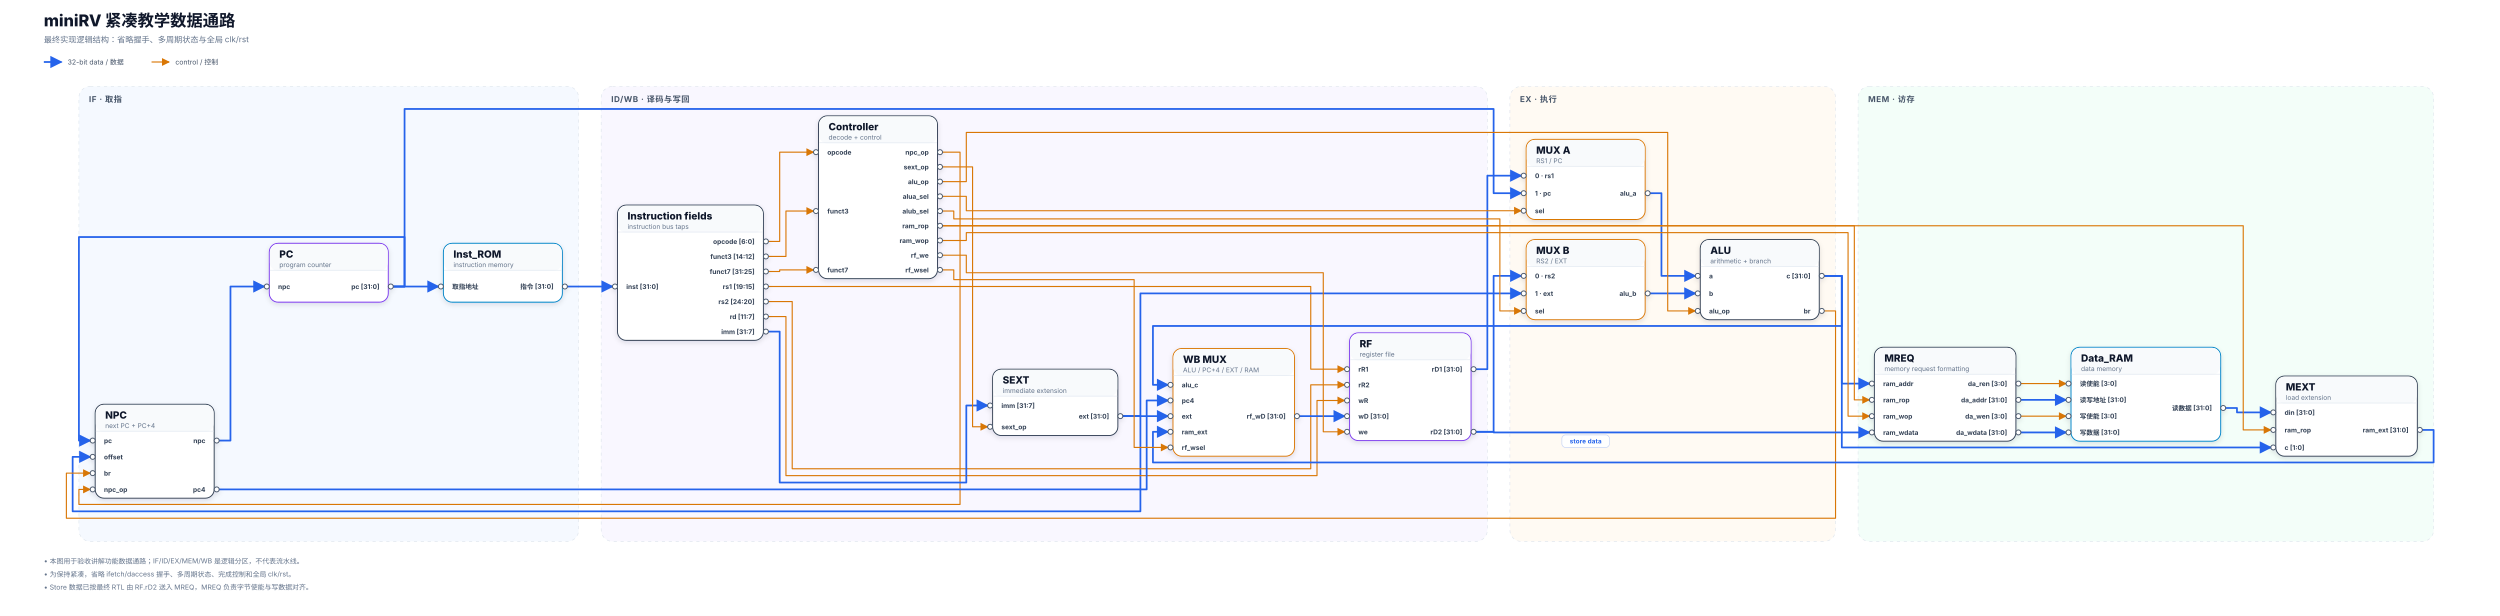
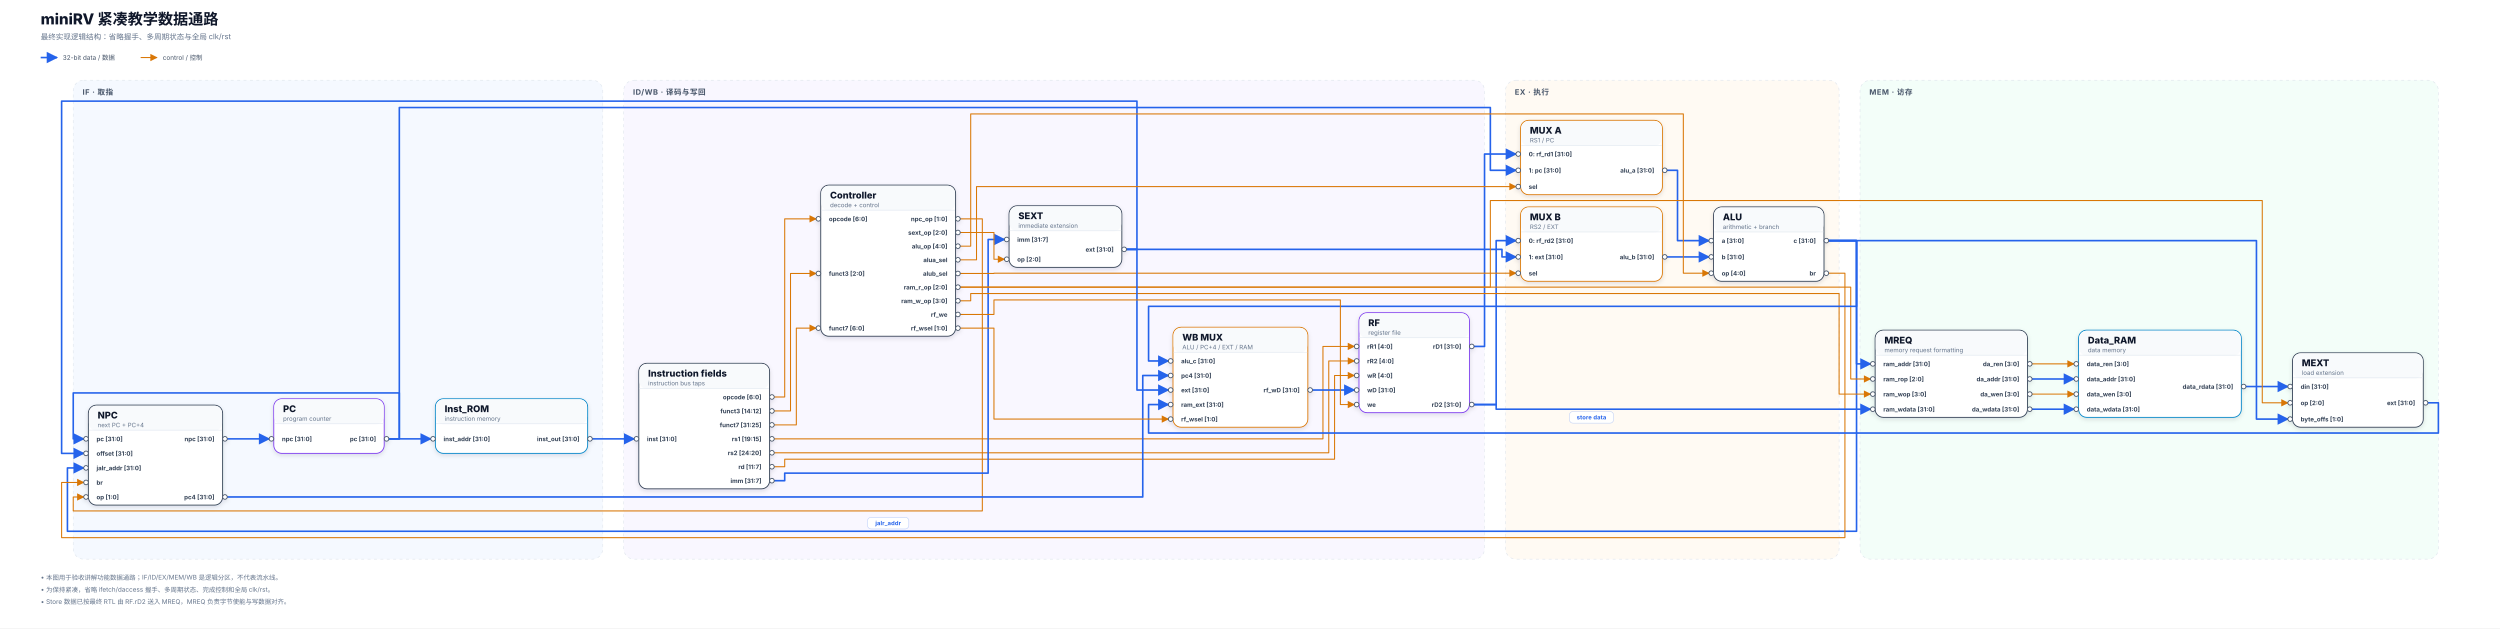
- <svg xmlns="http://www.w3.org/2000/svg" width="100%" viewBox="0 0 3992 983.5" role="img" aria-labelledby="title desc">
+ <svg xmlns="http://www.w3.org/2000/svg" width="100%" viewBox="0 0 4301 1081" role="img" aria-labelledby="title desc">
  <defs>
    <marker id="arrow-data" viewBox="0 0 10 10" refX="9" refY="5" markerWidth="7" markerHeight="7" orient="auto-start-reverse">
      <path d="M 0 0 L 10 5 L 0 10 z" fill="#2563eb" />
    </marker>
    <marker id="arrow-control" viewBox="0 0 10 10" refX="9" refY="5" markerWidth="7" markerHeight="7" orient="auto-start-reverse">
      <path d="M 0 0 L 10 5 L 0 10 z" fill="#d97706" />
    </marker>
    <marker id="arrow-handshake" viewBox="0 0 10 10" refX="9" refY="5" markerWidth="7" markerHeight="7" orient="auto-start-reverse">
      <path d="M 0 0 L 10 5 L 0 10 z" fill="#7c3aed" />
    </marker>
    <marker id="arrow-target" viewBox="0 0 10 10" refX="9" refY="5" markerWidth="7" markerHeight="7" orient="auto-start-reverse">
      <path d="M 0 0 L 10 5 L 0 10 z" fill="#dc2626" />
    </marker>
    <marker id="arrow-current" viewBox="0 0 10 10" refX="9" refY="5" markerWidth="7" markerHeight="7" orient="auto-start-reverse">
      <path d="M 0 0 L 10 5 L 0 10 z" fill="#475569" />
    </marker>
    <filter id="node-shadow" x="-20%" y="-20%" width="140%" height="150%">
      <feDropShadow dx="0" dy="3" stdDeviation="4" flood-color="#0f172a" flood-opacity="0.12" />
    </filter>
    <style>
      text { font-family: Inter, "Noto Sans SC", "Microsoft YaHei", sans-serif; }
      .edge { fill: none; stroke-linecap: round; stroke-linejoin: round; }
      .edge-label text { font-size: 10px; font-weight: 650; letter-spacing: .2px; }
      .stage-band rect { opacity: .64; stroke: #cbd5e1; stroke-width: 1; stroke-dasharray: 5 6; }
      .stage-band text { font-size: 13px; font-weight: 750; fill: #475569; letter-spacing: .8px; }
      .node { filter: url(#node-shadow); }
      .node-body { fill: #ffffff; stroke: #334155; stroke-width: 1.5; }
      .node-header { fill: #f8fafc; stroke: none; }
      .header-cut { stroke: #e2e8f0; stroke-width: 1; }
      .node-title { font-size: 16px; font-weight: 760; fill: #0f172a; }
      .node-subtitle { font-size: 10.5px; fill: #64748b; }
      .port circle { fill: #ffffff; stroke: #475569; stroke-width: 1.5; }
      .port text { font-size: 10.5px; font-weight: 700; fill: #334155; }
      .node-core .node-body { stroke: #4f46e5; stroke-width: 2.2; }
      .node-memory .node-body { stroke: #0284c7; }
      .node-register .node-body { stroke: #7c3aed; }
      .node-mux .node-body { stroke: #d97706; }
      .node-external .node-body { stroke: #64748b; stroke-dasharray: 7 5; }
      .node-constant .node-body { stroke: #64748b; stroke-dasharray: 3 3; }
      .status-partial .node-body { stroke: #f59e0b; stroke-dasharray: 8 5; }
      .badge { font-size: 10px; font-weight: 800; fill: #b45309; }
      .legend text { font-size: 11px; fill: #475569; }
      .note { font-size: 11px; fill: #64748b; }
    </style>
  </defs>
-   <rect width="3992" height="983.5" fill="#ffffff" />
+   <rect width="4301" height="1081" fill="#ffffff" />
  <g transform="translate(70 0)">
    <text x="0" y="42" font-size="26" font-weight="800" fill="#0f172a">miniRV 紧凑教学数据通路</text>
    <text x="0" y="68" font-size="13" fill="#64748b">最终实现逻辑结构：省略握手、多周期状态与全局 clk/rst</text>
    <g transform="translate(0 91)">
      <g class="legend">
        <g transform="translate(0 0)">
          <path d="M 0 8 H 28" stroke="#2563eb" stroke-width="2.8" stroke-dasharray="" marker-end="url(#arrow-data)" />
          <text x="38" y="12">32-bit data / 数据</text>
        </g>
        <g transform="translate(172 0)">
          <path d="M 0 8 H 28" stroke="#d97706" stroke-width="1.8" stroke-dasharray="" marker-end="url(#arrow-control)" />
          <text x="38" y="12">control / 控制</text>
        </g>
      </g>
    </g>
  </g>
  <g transform="translate(70 138)">
    <g class="stage-band">
-       <rect x="56" y="0" width="798" height="726.5" rx="18" fill="#eff6ff" />
+       <rect x="56" y="0" width="911" height="824" rx="18" fill="#eff6ff" />
      <text x="72" y="25">IF · 取指</text>
    </g>
    <g class="stage-band">
-       <rect x="890" y="0" width="1415" height="726.5" rx="18" fill="#f5f3ff" />
-       <text x="906" y="25">ID/WB · 译码与写回</text>
+       <rect x="1003" y="0" width="1481" height="824" rx="18" fill="#f5f3ff" />
+       <text x="1019" y="25">ID/WB · 译码与写回</text>
    </g>
    <g class="stage-band">
-       <rect x="2341" y="0" width="520" height="726.5" rx="18" fill="#fff7ed" />
-       <text x="2357" y="25">EX · 执行</text>
+       <rect x="2520" y="0" width="574" height="824" rx="18" fill="#fff7ed" />
+       <text x="2536" y="25">EX · 执行</text>
    </g>
    <g class="stage-band">
-       <rect x="2897" y="0" width="919" height="726.5" rx="18" fill="#ecfdf5" />
-       <text x="2913" y="25">MEM · 访存</text>
+       <rect x="3130" y="0" width="995" height="824" rx="18" fill="#ecfdf5" />
+       <text x="3146" y="25">MEM · 访存</text>
    </g>
    <g class="edges">
-       <path class="edge edge-data" d="M 558 319.5 L 630 319.5" stroke="#2563eb" stroke-width="2.8" stroke-dasharray="" marker-end="url(#arrow-data)" />
-       <path class="edge edge-data" d="M 836 319.5 L 908 319.5" stroke="#2563eb" stroke-width="2.8" stroke-dasharray="" marker-end="url(#arrow-data)" />
-       <path class="edge edge-data" d="M 280 565.5 L 298 565.5 L 298 319.5 L 352 319.5" stroke="#2563eb" stroke-width="2.8" stroke-dasharray="" marker-end="url(#arrow-data)" />
-       <path class="edge edge-data" d="M 558 319.5 L 576 319.5 L 576 240.5 L 56 240.5 L 56 565.5 L 74 565.5" stroke="#2563eb" stroke-width="2.8" stroke-dasharray="" marker-end="url(#arrow-data)" />
-       <path class="edge edge-data" d="M 1723 526.5 L 1751 526.5 L 1751 678.5 L 46 678.5 L 46 591.5 L 74 591.5" stroke="#2563eb" stroke-width="2.8" stroke-dasharray="" marker-end="url(#arrow-data)" />
-       <path class="edge edge-control" d="M 2843 358.5 L 2861 358.5 L 2861 689.5 L 36 689.5 L 36 617.5 L 74 617.5" stroke="#d97706" stroke-width="1.8" stroke-dasharray="" marker-end="url(#arrow-control)" />
-       <path class="edge edge-control" d="M 1435 105 L 1463 105 L 1463 667.5 L 56 667.5 L 56 643.5 L 74 643.5" stroke="#d97706" stroke-width="1.8" stroke-dasharray="" marker-end="url(#arrow-control)" />
-       <path class="edge edge-control" d="M 1157 247.5 L 1175 247.5 L 1175 105 L 1229 105" stroke="#d97706" stroke-width="1.8" stroke-dasharray="" marker-end="url(#arrow-control)" />
-       <path class="edge edge-control" d="M 1157 271.5 L 1185 271.5 L 1185 199 L 1229 199" stroke="#d97706" stroke-width="1.8" stroke-dasharray="" marker-end="url(#arrow-control)" />
-       <path class="edge edge-control" d="M 1157 295.5 L 1175 295.5 L 1175 293 L 1229 293" stroke="#d97706" stroke-width="1.8" stroke-dasharray="" marker-end="url(#arrow-control)" />
-       <path class="edge edge-control" d="M 1157 319.5 L 2023 319.5 L 2023 451.5 L 2077 451.5" stroke="#d97706" stroke-width="1.8" stroke-dasharray="" marker-end="url(#arrow-control)" />
-       <path class="edge edge-control" d="M 1157 343.5 L 1195 343.5 L 1195 610.5 L 2023 610.5 L 2023 476.5 L 2077 476.5" stroke="#d97706" stroke-width="1.8" stroke-dasharray="" marker-end="url(#arrow-control)" />
-       <path class="edge edge-control" d="M 1157 367.5 L 1185 367.5 L 1185 621.5 L 2033 621.5 L 2033 501.5 L 2077 501.5" stroke="#d97706" stroke-width="1.8" stroke-dasharray="" marker-end="url(#arrow-control)" />
-       <path class="edge edge-data" d="M 1157 391.5 L 1175 391.5 L 1175 632.5 L 1473 632.5 L 1473 509.5 L 1507 509.5" stroke="#2563eb" stroke-width="2.8" stroke-dasharray="" marker-end="url(#arrow-data)" />
-       <path class="edge edge-control" d="M 1435 128.5 L 1483 128.5 L 1483 543.5 L 1507 543.5" stroke="#d97706" stroke-width="1.8" stroke-dasharray="" marker-end="url(#arrow-control)" />
-       <path class="edge edge-data" d="M 2287 451.5 L 2305 451.5 L 2305 142.5 L 2359 142.5" stroke="#2563eb" stroke-width="2.8" stroke-dasharray="" marker-end="url(#arrow-data)" />
-       <path class="edge edge-data" d="M 558 319.5 L 576 319.5 L 576 36 L 2315 36 L 2315 170.5 L 2359 170.5" stroke="#2563eb" stroke-width="2.8" stroke-dasharray="" marker-end="url(#arrow-data)" />
-       <path class="edge edge-control" d="M 1435 175.5 L 1473 175.5 L 1473 198.5 L 2359 198.5" stroke="#d97706" stroke-width="1.8" stroke-dasharray="" marker-end="url(#arrow-control)" />
-       <path class="edge edge-data" d="M 2565 170.5 L 2583 170.5 L 2583 302.5 L 2637 302.5" stroke="#2563eb" stroke-width="2.8" stroke-dasharray="" marker-end="url(#arrow-data)" />
-       <path class="edge edge-data" d="M 2287 551.5 L 2315 551.5 L 2315 302.5 L 2359 302.5" stroke="#2563eb" stroke-width="2.8" stroke-dasharray="" marker-end="url(#arrow-data)" />
-       <path class="edge edge-data" d="M 1723 526.5 L 1751 526.5 L 1751 330.5 L 2359 330.5" stroke="#2563eb" stroke-width="2.8" stroke-dasharray="" marker-end="url(#arrow-data)" />
-       <path class="edge edge-control" d="M 1435 199 L 1453 199 L 1453 211.5 L 2325 211.5 L 2325 358.5 L 2359 358.5" stroke="#d97706" stroke-width="1.8" stroke-dasharray="" marker-end="url(#arrow-control)" />
-       <path class="edge edge-data" d="M 2565 330.5 L 2637 330.5" stroke="#2563eb" stroke-width="2.8" stroke-dasharray="" marker-end="url(#arrow-data)" />
-       <path class="edge edge-control" d="M 1435 152 L 1473 152 L 1473 73.5 L 2593 73.5 L 2593 358.5 L 2637 358.5" stroke="#d97706" stroke-width="1.8" stroke-dasharray="" marker-end="url(#arrow-control)" />
-       <path class="edge edge-data" d="M 2843 302.5 L 2871 302.5 L 2871 474.5 L 2915 474.5" stroke="#2563eb" stroke-width="2.8" stroke-dasharray="" marker-end="url(#arrow-data)" />
-       <path class="edge edge-control" d="M 1435 222.5 L 2891 222.5 L 2891 500.5 L 2915 500.5" stroke="#d97706" stroke-width="1.8" stroke-dasharray="" marker-end="url(#arrow-control)" />
-       <path class="edge edge-control" d="M 1435 246 L 1473 246 L 1473 233.5 L 2881 233.5 L 2881 526.5 L 2915 526.5" stroke="#d97706" stroke-width="1.8" stroke-dasharray="" marker-end="url(#arrow-control)" />
-       <path class="edge edge-data" d="M 2287 551.5 L 2315 551.5 L 2315 552.5 L 2915 552.5" stroke="#2563eb" stroke-width="2.8" stroke-dasharray="" marker-end="url(#arrow-data)" />
-       <g class="edge-label" transform="translate(2424 556.5)">
+       <path class="edge edge-data" d="M 599 617 L 671 617" stroke="#2563eb" stroke-width="2.8" stroke-dasharray="" marker-end="url(#arrow-data)" />
+       <path class="edge edge-data" d="M 949 617 L 1021 617" stroke="#2563eb" stroke-width="2.8" stroke-dasharray="" marker-end="url(#arrow-data)" />
+       <path class="edge edge-data" d="M 321 617 L 393 617" stroke="#2563eb" stroke-width="2.8" stroke-dasharray="" marker-end="url(#arrow-data)" />
+       <path class="edge edge-data" d="M 599 617 L 617 617 L 617 538 L 56 538 L 56 617 L 74 617" stroke="#2563eb" stroke-width="2.8" stroke-dasharray="" marker-end="url(#arrow-data)" />
+       <path class="edge edge-data" d="M 1868 291 L 1886 291 L 1886 36 L 36 36 L 36 642 L 74 642" stroke="#2563eb" stroke-width="2.8" stroke-dasharray="" marker-end="url(#arrow-data)" />
+       <path class="edge edge-data" d="M 3076 276 L 3124 276 L 3124 776 L 46 776 L 46 667 L 74 667" stroke="#2563eb" stroke-width="2.8" stroke-dasharray="" marker-end="url(#arrow-data)" />
+       <g class="edge-label" transform="translate(1422.5 752)">
+         <rect width="71" height="20" rx="6" fill="#ffffff" fill-opacity="0.94" stroke="#2563eb" stroke-opacity="0.28" />
+         <text x="35.5" y="13.5" text-anchor="middle" fill="#2563eb">jalr_addr</text>
+       </g>
+       <path class="edge edge-control" d="M 3076 332 L 3104 332 L 3104 787 L 36 787 L 36 692 L 74 692" stroke="#d97706" stroke-width="1.8" stroke-dasharray="" marker-end="url(#arrow-control)" />
+       <path class="edge edge-control" d="M 1582 238.5 L 1620 238.5 L 1620 741 L 56 741 L 56 717 L 74 717" stroke="#d97706" stroke-width="1.8" stroke-dasharray="" marker-end="url(#arrow-control)" />
+       <path class="edge edge-control" d="M 1262 545 L 1280 545 L 1280 238.5 L 1334 238.5" stroke="#d97706" stroke-width="1.8" stroke-dasharray="" marker-end="url(#arrow-control)" />
+       <path class="edge edge-control" d="M 1262 569 L 1290 569 L 1290 332.5 L 1334 332.5" stroke="#d97706" stroke-width="1.8" stroke-dasharray="" marker-end="url(#arrow-control)" />
+       <path class="edge edge-control" d="M 1262 593 L 1300 593 L 1300 426.5 L 1334 426.5" stroke="#d97706" stroke-width="1.8" stroke-dasharray="" marker-end="url(#arrow-control)" />
+       <path class="edge edge-control" d="M 1262 617 L 2206 617 L 2206 458 L 2260 458" stroke="#d97706" stroke-width="1.8" stroke-dasharray="" marker-end="url(#arrow-control)" />
+       <path class="edge edge-control" d="M 1262 641 L 2216 641 L 2216 483 L 2260 483" stroke="#d97706" stroke-width="1.8" stroke-dasharray="" marker-end="url(#arrow-control)" />
+       <path class="edge edge-control" d="M 1262 665 L 1280 665 L 1280 652 L 2226 652 L 2226 508 L 2260 508" stroke="#d97706" stroke-width="1.8" stroke-dasharray="" marker-end="url(#arrow-control)" />
+       <path class="edge edge-data" d="M 1262 689 L 1280 689 L 1280 676 L 1630 676 L 1630 274 L 1658 274" stroke="#2563eb" stroke-width="2.8" stroke-dasharray="" marker-end="url(#arrow-data)" />
+       <path class="edge edge-control" d="M 1582 262 L 1640 262 L 1640 308 L 1658 308" stroke="#d97706" stroke-width="1.8" stroke-dasharray="" marker-end="url(#arrow-control)" />
+       <path class="edge edge-data" d="M 2466 458 L 2484 458 L 2484 127 L 2538 127" stroke="#2563eb" stroke-width="2.8" stroke-dasharray="" marker-end="url(#arrow-data)" />
+       <path class="edge edge-data" d="M 599 617 L 617 617 L 617 47 L 2494 47 L 2494 155 L 2538 155" stroke="#2563eb" stroke-width="2.8" stroke-dasharray="" marker-end="url(#arrow-data)" />
+       <path class="edge edge-control" d="M 1582 309 L 1610 309 L 1610 183 L 2538 183" stroke="#d97706" stroke-width="1.8" stroke-dasharray="" marker-end="url(#arrow-control)" />
+       <path class="edge edge-data" d="M 2798 155 L 2816 155 L 2816 276 L 2870 276" stroke="#2563eb" stroke-width="2.8" stroke-dasharray="" marker-end="url(#arrow-data)" />
+       <path class="edge edge-data" d="M 2466 558 L 2504 558 L 2504 276 L 2538 276" stroke="#2563eb" stroke-width="2.8" stroke-dasharray="" marker-end="url(#arrow-data)" />
+       <path class="edge edge-data" d="M 1868 291 L 2514 291 L 2514 304 L 2538 304" stroke="#2563eb" stroke-width="2.8" stroke-dasharray="" marker-end="url(#arrow-data)" />
+       <path class="edge edge-control" d="M 1582 332.5 L 1640 332.5 L 1640 332 L 2538 332" stroke="#d97706" stroke-width="1.8" stroke-dasharray="" marker-end="url(#arrow-control)" />
+       <path class="edge edge-data" d="M 2798 304 L 2870 304" stroke="#2563eb" stroke-width="2.8" stroke-dasharray="" marker-end="url(#arrow-data)" />
+       <path class="edge edge-control" d="M 1582 285.5 L 1600 285.5 L 1600 58 L 2826 58 L 2826 332 L 2870 332" stroke="#d97706" stroke-width="1.8" stroke-dasharray="" marker-end="url(#arrow-control)" />
+       <path class="edge edge-data" d="M 3076 276 L 3124 276 L 3124 488 L 3148 488" stroke="#2563eb" stroke-width="2.8" stroke-dasharray="" marker-end="url(#arrow-data)" />
+       <path class="edge edge-control" d="M 1582 356 L 3114 356 L 3114 514 L 3148 514" stroke="#d97706" stroke-width="1.8" stroke-dasharray="" marker-end="url(#arrow-control)" />
+       <path class="edge edge-control" d="M 1582 379.5 L 1600 379.5 L 1600 367 L 3094 367 L 3094 540 L 3148 540" stroke="#d97706" stroke-width="1.8" stroke-dasharray="" marker-end="url(#arrow-control)" />
+       <path class="edge edge-data" d="M 2466 558 L 2504 558 L 2504 566 L 3148 566" stroke="#2563eb" stroke-width="2.8" stroke-dasharray="" marker-end="url(#arrow-data)" />
+       <g class="edge-label" transform="translate(2630 570)">
        <rect width="76" height="20" rx="6" fill="#ffffff" fill-opacity="0.94" stroke="#2563eb" stroke-opacity="0.28" />
        <text x="38" y="13.5" text-anchor="middle" fill="#2563eb">store data</text>
      </g>
-       <path class="edge edge-control" d="M 3157 474.5 L 3229 474.5" stroke="#d97706" stroke-width="1.8" stroke-dasharray="" marker-end="url(#arrow-control)" />
-       <path class="edge edge-data" d="M 3157 500.5 L 3229 500.5" stroke="#2563eb" stroke-width="2.8" stroke-dasharray="" marker-end="url(#arrow-data)" />
-       <path class="edge edge-control" d="M 3157 526.5 L 3229 526.5" stroke="#d97706" stroke-width="1.8" stroke-dasharray="" marker-end="url(#arrow-control)" />
-       <path class="edge edge-data" d="M 3157 552.5 L 3229 552.5" stroke="#2563eb" stroke-width="2.8" stroke-dasharray="" marker-end="url(#arrow-data)" />
-       <path class="edge edge-data" d="M 3484 513.5 L 3502 513.5 L 3502 520.5 L 3556 520.5" stroke="#2563eb" stroke-width="2.8" stroke-dasharray="" marker-end="url(#arrow-data)" />
-       <path class="edge edge-control" d="M 1435 222.5 L 3512 222.5 L 3512 548.5 L 3556 548.5" stroke="#d97706" stroke-width="1.8" stroke-dasharray="" marker-end="url(#arrow-control)" />
-       <path class="edge edge-data" d="M 2843 302.5 L 2871 302.5 L 2871 576.5 L 3556 576.5" stroke="#2563eb" stroke-width="2.8" stroke-dasharray="" marker-end="url(#arrow-data)" />
-       <path class="edge edge-data" d="M 2843 302.5 L 2871 302.5 L 2871 382.5 L 1771 382.5 L 1771 476.5 L 1795 476.5" stroke="#2563eb" stroke-width="2.8" stroke-dasharray="" marker-end="url(#arrow-data)" />
-       <path class="edge edge-data" d="M 280 643.5 L 1761 643.5 L 1761 501.5 L 1795 501.5" stroke="#2563eb" stroke-width="2.8" stroke-dasharray="" marker-end="url(#arrow-data)" />
-       <path class="edge edge-data" d="M 1723 526.5 L 1795 526.5" stroke="#2563eb" stroke-width="2.8" stroke-dasharray="" marker-end="url(#arrow-data)" />
-       <path class="edge edge-data" d="M 3798 548.5 L 3816 548.5 L 3816 600.5 L 1771 600.5 L 1771 551.5 L 1795 551.5" stroke="#2563eb" stroke-width="2.8" stroke-dasharray="" marker-end="url(#arrow-data)" />
-       <path class="edge edge-control" d="M 1435 293 L 1453 293 L 1453 308.5 L 1741 308.5 L 1741 576.5 L 1795 576.5" stroke="#d97706" stroke-width="1.8" stroke-dasharray="" marker-end="url(#arrow-control)" />
-       <path class="edge edge-data" d="M 2005 526.5 L 2077 526.5" stroke="#2563eb" stroke-width="2.8" stroke-dasharray="" marker-end="url(#arrow-data)" />
-       <path class="edge edge-control" d="M 1435 269.5 L 1473 269.5 L 1473 297.5 L 2043 297.5 L 2043 551.5 L 2077 551.5" stroke="#d97706" stroke-width="1.8" stroke-dasharray="" marker-end="url(#arrow-control)" />
+       <path class="edge edge-control" d="M 3426 488 L 3498 488" stroke="#d97706" stroke-width="1.8" stroke-dasharray="" marker-end="url(#arrow-control)" />
+       <path class="edge edge-data" d="M 3426 514 L 3498 514" stroke="#2563eb" stroke-width="2.8" stroke-dasharray="" marker-end="url(#arrow-data)" />
+       <path class="edge edge-control" d="M 3426 540 L 3498 540" stroke="#d97706" stroke-width="1.8" stroke-dasharray="" marker-end="url(#arrow-control)" />
+       <path class="edge edge-data" d="M 3426 566 L 3498 566" stroke="#2563eb" stroke-width="2.8" stroke-dasharray="" marker-end="url(#arrow-data)" />
+       <path class="edge edge-data" d="M 3794 527 L 3866 527" stroke="#2563eb" stroke-width="2.8" stroke-dasharray="" marker-end="url(#arrow-data)" />
+       <path class="edge edge-control" d="M 1582 356 L 2494 356 L 2494 207 L 3822 207 L 3822 555 L 3866 555" stroke="#d97706" stroke-width="1.8" stroke-dasharray="" marker-end="url(#arrow-control)" />
+       <path class="edge edge-data" d="M 3076 276 L 3812 276 L 3812 583 L 3866 583" stroke="#2563eb" stroke-width="2.8" stroke-dasharray="" marker-end="url(#arrow-data)" />
+       <path class="edge edge-data" d="M 3076 276 L 3124 276 L 3124 389 L 1906 389 L 1906 483 L 1940 483" stroke="#2563eb" stroke-width="2.8" stroke-dasharray="" marker-end="url(#arrow-data)" />
+       <path class="edge edge-data" d="M 321 717 L 1896 717 L 1896 508 L 1940 508" stroke="#2563eb" stroke-width="2.8" stroke-dasharray="" marker-end="url(#arrow-data)" />
+       <path class="edge edge-data" d="M 1868 291 L 1886 291 L 1886 533 L 1940 533" stroke="#2563eb" stroke-width="2.8" stroke-dasharray="" marker-end="url(#arrow-data)" />
+       <path class="edge edge-data" d="M 4107 555 L 4125 555 L 4125 607 L 1906 607 L 1906 558 L 1940 558" stroke="#2563eb" stroke-width="2.8" stroke-dasharray="" marker-end="url(#arrow-data)" />
+       <path class="edge edge-control" d="M 1582 426.5 L 1640 426.5 L 1640 583 L 1940 583" stroke="#d97706" stroke-width="1.8" stroke-dasharray="" marker-end="url(#arrow-control)" />
+       <path class="edge edge-data" d="M 2188 533 L 2260 533" stroke="#2563eb" stroke-width="2.8" stroke-dasharray="" marker-end="url(#arrow-data)" />
+       <path class="edge edge-control" d="M 1582 403 L 1640 403 L 1640 378 L 2236 378 L 2236 558 L 2260 558" stroke="#d97706" stroke-width="1.8" stroke-dasharray="" marker-end="url(#arrow-control)" />
    </g>
    <g class="nodes">
-       <g id="node-irom" class="node node-memory" transform="translate(638 250.5)">
-         <rect class="node-body" width="190" height="94" rx="14" />
-         <rect class="node-header" x="1" y="1" width="188" height="43" rx="13" />
-         <path class="header-cut" d="M 1 43 H 189" />
+       <g id="node-irom" class="node node-memory" transform="translate(679 548)">
+         <rect class="node-body" width="262" height="94" rx="14" />
+         <rect class="node-header" x="1" y="1" width="260" height="43" rx="13" />
+         <path class="header-cut" d="M 1 43 H 261" />
        <text class="node-title" x="16" y="23">Inst_ROM</text>
        <text class="node-subtitle" x="16" y="38">instruction memory</text>
        <g class="port port-west">
          <circle cx="-4" cy="69" r="4" />
-           <text x="14" y="73" text-anchor="start">取指地址</text>
-         </g>
-         <g class="port port-east">
-           <circle cx="194" cy="69" r="4" />
-           <text x="176" y="73" text-anchor="end">指令 [31:0]</text>
-         </g>
-       </g>
-       <g id="node-npc" class="node node-logic" transform="translate(82 507.5)">
-         <rect class="node-body" width="190" height="150" rx="14" />
-         <rect class="node-header" x="1" y="1" width="188" height="43" rx="13" />
-         <path class="header-cut" d="M 1 43 H 189" />
+           <text x="14" y="73" text-anchor="start">inst_addr [31:0]</text>
+         </g>
+         <g class="port port-east">
+           <circle cx="266" cy="69" r="4" />
+           <text x="248" y="73" text-anchor="end">inst_out [31:0]</text>
+         </g>
+       </g>
+       <g id="node-npc" class="node node-logic" transform="translate(82 559)">
+         <rect class="node-body" width="231" height="172" rx="14" />
+         <rect class="node-header" x="1" y="1" width="229" height="43" rx="13" />
+         <path class="header-cut" d="M 1 43 H 230" />
        <text class="node-title" x="16" y="23">NPC</text>
        <text class="node-subtitle" x="16" y="38">next PC + PC+4</text>
        <g class="port port-west">
          <circle cx="-4" cy="58" r="4" />
-           <text x="14" y="62" text-anchor="start">pc</text>
-         </g>
-         <g class="port port-west">
-           <circle cx="-4" cy="84" r="4" />
-           <text x="14" y="88" text-anchor="start">offset</text>
-         </g>
-         <g class="port port-west">
-           <circle cx="-4" cy="110" r="4" />
-           <text x="14" y="114" text-anchor="start">br</text>
-         </g>
-         <g class="port port-west">
-           <circle cx="-4" cy="136" r="4" />
-           <text x="14" y="140" text-anchor="start">npc_op</text>
-         </g>
-         <g class="port port-east">
-           <circle cx="194" cy="58" r="4" />
-           <text x="176" y="62" text-anchor="end">npc</text>
-         </g>
-         <g class="port port-east">
-           <circle cx="194" cy="136" r="4" />
-           <text x="176" y="140" text-anchor="end">pc4</text>
-         </g>
-       </g>
-       <g id="node-pc" class="node node-register" transform="translate(360 250.5)">
+           <text x="14" y="62" text-anchor="start">pc [31:0]</text>
+         </g>
+         <g class="port port-west">
+           <circle cx="-4" cy="83" r="4" />
+           <text x="14" y="87" text-anchor="start">offset [31:0]</text>
+         </g>
+         <g class="port port-west">
+           <circle cx="-4" cy="108" r="4" />
+           <text x="14" y="112" text-anchor="start">jalr_addr [31:0]</text>
+         </g>
+         <g class="port port-west">
+           <circle cx="-4" cy="133" r="4" />
+           <text x="14" y="137" text-anchor="start">br</text>
+         </g>
+         <g class="port port-west">
+           <circle cx="-4" cy="158" r="4" />
+           <text x="14" y="162" text-anchor="start">op [1:0]</text>
+         </g>
+         <g class="port port-east">
+           <circle cx="235" cy="58" r="4" />
+           <text x="217" y="62" text-anchor="end">npc [31:0]</text>
+         </g>
+         <g class="port port-east">
+           <circle cx="235" cy="158" r="4" />
+           <text x="217" y="162" text-anchor="end">pc4 [31:0]</text>
+         </g>
+       </g>
+       <g id="node-pc" class="node node-register" transform="translate(401 548)">
        <rect class="node-body" width="190" height="94" rx="14" />
        <rect class="node-header" x="1" y="1" width="188" height="43" rx="13" />
        <path class="header-cut" d="M 1 43 H 189" />
        <text class="node-title" x="16" y="23">PC</text>
        <text class="node-subtitle" x="16" y="38">program counter</text>
        <g class="port port-west">
          <circle cx="-4" cy="69" r="4" />
-           <text x="14" y="73" text-anchor="start">npc</text>
+           <text x="14" y="73" text-anchor="start">npc [31:0]</text>
        </g>
        <g class="port port-east">
          <circle cx="194" cy="69" r="4" />
          <text x="176" y="73" text-anchor="end">pc [31:0]</text>
        </g>
      </g>
-       <g id="node-decode" class="node node-splitter" transform="translate(916 189.5)">
-         <rect class="node-body" width="233" height="216" rx="14" />
-         <rect class="node-header" x="1" y="1" width="231" height="43" rx="13" />
-         <path class="header-cut" d="M 1 43 H 232" />
+       <g id="node-decode" class="node node-splitter" transform="translate(1029 487)">
+         <rect class="node-body" width="225" height="216" rx="14" />
+         <rect class="node-header" x="1" y="1" width="223" height="43" rx="13" />
+         <path class="header-cut" d="M 1 43 H 224" />
        <text class="node-title" x="16" y="23">Instruction fields</text>
        <text class="node-subtitle" x="16" y="38">instruction bus taps</text>
        <g class="port port-west">
          <circle cx="-4" cy="130" r="4" />
          <text x="14" y="134" text-anchor="start">inst [31:0]</text>
        </g>
        <g class="port port-east">
-           <circle cx="237" cy="58" r="4" />
-           <text x="219" y="62" text-anchor="end">opcode [6:0]</text>
-         </g>
-         <g class="port port-east">
-           <circle cx="237" cy="82" r="4" />
-           <text x="219" y="86" text-anchor="end">funct3 [14:12]</text>
-         </g>
-         <g class="port port-east">
-           <circle cx="237" cy="106" r="4" />
-           <text x="219" y="110" text-anchor="end">funct7 [31:25]</text>
-         </g>
-         <g class="port port-east">
-           <circle cx="237" cy="130" r="4" />
-           <text x="219" y="134" text-anchor="end">rs1 [19:15]</text>
-         </g>
-         <g class="port port-east">
-           <circle cx="237" cy="154" r="4" />
-           <text x="219" y="158" text-anchor="end">rs2 [24:20]</text>
-         </g>
-         <g class="port port-east">
-           <circle cx="237" cy="178" r="4" />
-           <text x="219" y="182" text-anchor="end">rd [11:7]</text>
-         </g>
-         <g class="port port-east">
-           <circle cx="237" cy="202" r="4" />
-           <text x="219" y="206" text-anchor="end">imm [31:7]</text>
-         </g>
-       </g>
-       <g id="node-controller" class="node node-logic" transform="translate(1237 47)">
-         <rect class="node-body" width="190" height="260" rx="14" />
+           <circle cx="229" cy="58" r="4" />
+           <text x="211" y="62" text-anchor="end">opcode [6:0]</text>
+         </g>
+         <g class="port port-east">
+           <circle cx="229" cy="82" r="4" />
+           <text x="211" y="86" text-anchor="end">funct3 [14:12]</text>
+         </g>
+         <g class="port port-east">
+           <circle cx="229" cy="106" r="4" />
+           <text x="211" y="110" text-anchor="end">funct7 [31:25]</text>
+         </g>
+         <g class="port port-east">
+           <circle cx="229" cy="130" r="4" />
+           <text x="211" y="134" text-anchor="end">rs1 [19:15]</text>
+         </g>
+         <g class="port port-east">
+           <circle cx="229" cy="154" r="4" />
+           <text x="211" y="158" text-anchor="end">rs2 [24:20]</text>
+         </g>
+         <g class="port port-east">
+           <circle cx="229" cy="178" r="4" />
+           <text x="211" y="182" text-anchor="end">rd [11:7]</text>
+         </g>
+         <g class="port port-east">
+           <circle cx="229" cy="202" r="4" />
+           <text x="211" y="206" text-anchor="end">imm [31:7]</text>
+         </g>
+       </g>
+       <g id="node-controller" class="node node-logic" transform="translate(1342 180.5)">
+         <rect class="node-body" width="232" height="260" rx="14" />
+         <rect class="node-header" x="1" y="1" width="230" height="43" rx="13" />
+         <path class="header-cut" d="M 1 43 H 231" />
+         <text class="node-title" x="16" y="23">Controller</text>
+         <text class="node-subtitle" x="16" y="38">decode + control</text>
+         <g class="port port-west">
+           <circle cx="-4" cy="58" r="4" />
+           <text x="14" y="62" text-anchor="start">opcode [6:0]</text>
+         </g>
+         <g class="port port-west">
+           <circle cx="-4" cy="152" r="4" />
+           <text x="14" y="156" text-anchor="start">funct3 [2:0]</text>
+         </g>
+         <g class="port port-west">
+           <circle cx="-4" cy="246" r="4" />
+           <text x="14" y="250" text-anchor="start">funct7 [6:0]</text>
+         </g>
+         <g class="port port-east">
+           <circle cx="236" cy="58" r="4" />
+           <text x="218" y="62" text-anchor="end">npc_op [1:0]</text>
+         </g>
+         <g class="port port-east">
+           <circle cx="236" cy="81.5" r="4" />
+           <text x="218" y="85.5" text-anchor="end">sext_op [2:0]</text>
+         </g>
+         <g class="port port-east">
+           <circle cx="236" cy="105" r="4" />
+           <text x="218" y="109" text-anchor="end">alu_op [4:0]</text>
+         </g>
+         <g class="port port-east">
+           <circle cx="236" cy="128.5" r="4" />
+           <text x="218" y="132.5" text-anchor="end">alua_sel</text>
+         </g>
+         <g class="port port-east">
+           <circle cx="236" cy="152" r="4" />
+           <text x="218" y="156" text-anchor="end">alub_sel</text>
+         </g>
+         <g class="port port-east">
+           <circle cx="236" cy="175.5" r="4" />
+           <text x="218" y="179.5" text-anchor="end">ram_r_op [2:0]</text>
+         </g>
+         <g class="port port-east">
+           <circle cx="236" cy="199" r="4" />
+           <text x="218" y="203" text-anchor="end">ram_w_op [3:0]</text>
+         </g>
+         <g class="port port-east">
+           <circle cx="236" cy="222.5" r="4" />
+           <text x="218" y="226.5" text-anchor="end">rf_we</text>
+         </g>
+         <g class="port port-east">
+           <circle cx="236" cy="246" r="4" />
+           <text x="218" y="250" text-anchor="end">rf_wsel [1:0]</text>
+         </g>
+       </g>
+       <g id="node-rf" class="node node-register" transform="translate(2268 400)">
+         <rect class="node-body" width="190" height="172" rx="14" />
        <rect class="node-header" x="1" y="1" width="188" height="43" rx="13" />
        <path class="header-cut" d="M 1 43 H 189" />
-         <text class="node-title" x="16" y="23">Controller</text>
-         <text class="node-subtitle" x="16" y="38">decode + control</text>
-         <g class="port port-west">
-           <circle cx="-4" cy="58" r="4" />
-           <text x="14" y="62" text-anchor="start">opcode</text>
-         </g>
-         <g class="port port-west">
-           <circle cx="-4" cy="152" r="4" />
-           <text x="14" y="156" text-anchor="start">funct3</text>
-         </g>
-         <g class="port port-west">
-           <circle cx="-4" cy="246" r="4" />
-           <text x="14" y="250" text-anchor="start">funct7</text>
+         <text class="node-title" x="16" y="23">RF</text>
+         <text class="node-subtitle" x="16" y="38">register file</text>
+         <g class="port port-west">
+           <circle cx="-4" cy="58" r="4" />
+           <text x="14" y="62" text-anchor="start">rR1 [4:0]</text>
+         </g>
+         <g class="port port-west">
+           <circle cx="-4" cy="83" r="4" />
+           <text x="14" y="87" text-anchor="start">rR2 [4:0]</text>
+         </g>
+         <g class="port port-west">
+           <circle cx="-4" cy="108" r="4" />
+           <text x="14" y="112" text-anchor="start">wR [4:0]</text>
+         </g>
+         <g class="port port-west">
+           <circle cx="-4" cy="133" r="4" />
+           <text x="14" y="137" text-anchor="start">wD [31:0]</text>
+         </g>
+         <g class="port port-west">
+           <circle cx="-4" cy="158" r="4" />
+           <text x="14" y="162" text-anchor="start">we</text>
        </g>
        <g class="port port-east">
          <circle cx="194" cy="58" r="4" />
-           <text x="176" y="62" text-anchor="end">npc_op</text>
-         </g>
-         <g class="port port-east">
-           <circle cx="194" cy="81.5" r="4" />
-           <text x="176" y="85.5" text-anchor="end">sext_op</text>
-         </g>
-         <g class="port port-east">
-           <circle cx="194" cy="105" r="4" />
-           <text x="176" y="109" text-anchor="end">alu_op</text>
-         </g>
-         <g class="port port-east">
-           <circle cx="194" cy="128.5" r="4" />
-           <text x="176" y="132.5" text-anchor="end">alua_sel</text>
-         </g>
-         <g class="port port-east">
-           <circle cx="194" cy="152" r="4" />
-           <text x="176" y="156" text-anchor="end">alub_sel</text>
-         </g>
-         <g class="port port-east">
-           <circle cx="194" cy="175.5" r="4" />
-           <text x="176" y="179.5" text-anchor="end">ram_rop</text>
-         </g>
-         <g class="port port-east">
-           <circle cx="194" cy="199" r="4" />
-           <text x="176" y="203" text-anchor="end">ram_wop</text>
-         </g>
-         <g class="port port-east">
-           <circle cx="194" cy="222.5" r="4" />
-           <text x="176" y="226.5" text-anchor="end">rf_we</text>
-         </g>
-         <g class="port port-east">
-           <circle cx="194" cy="246" r="4" />
-           <text x="176" y="250" text-anchor="end">rf_wsel</text>
-         </g>
-       </g>
-       <g id="node-rf" class="node node-register" transform="translate(2085 393.5)">
-         <rect class="node-body" width="194" height="172" rx="14" />
+           <text x="176" y="62" text-anchor="end">rD1 [31:0]</text>
+         </g>
+         <g class="port port-east">
+           <circle cx="194" cy="158" r="4" />
+           <text x="176" y="162" text-anchor="end">rD2 [31:0]</text>
+         </g>
+       </g>
+       <g id="node-sext" class="node node-logic" transform="translate(1666 216)">
+         <rect class="node-body" width="194" height="106" rx="14" />
        <rect class="node-header" x="1" y="1" width="192" height="43" rx="13" />
        <path class="header-cut" d="M 1 43 H 193" />
-         <text class="node-title" x="16" y="23">RF</text>
-         <text class="node-subtitle" x="16" y="38">register file</text>
-         <g class="port port-west">
-           <circle cx="-4" cy="58" r="4" />
-           <text x="14" y="62" text-anchor="start">rR1</text>
-         </g>
-         <g class="port port-west">
-           <circle cx="-4" cy="83" r="4" />
-           <text x="14" y="87" text-anchor="start">rR2</text>
-         </g>
-         <g class="port port-west">
-           <circle cx="-4" cy="108" r="4" />
-           <text x="14" y="112" text-anchor="start">wR</text>
-         </g>
-         <g class="port port-west">
-           <circle cx="-4" cy="133" r="4" />
-           <text x="14" y="137" text-anchor="start">wD [31:0]</text>
-         </g>
-         <g class="port port-west">
-           <circle cx="-4" cy="158" r="4" />
-           <text x="14" y="162" text-anchor="start">we</text>
-         </g>
-         <g class="port port-east">
-           <circle cx="198" cy="58" r="4" />
-           <text x="180" y="62" text-anchor="end">rD1 [31:0]</text>
-         </g>
-         <g class="port port-east">
-           <circle cx="198" cy="158" r="4" />
-           <text x="180" y="162" text-anchor="end">rD2 [31:0]</text>
-         </g>
-       </g>
-       <g id="node-sext" class="node node-logic" transform="translate(1515 451.5)">
-         <rect class="node-body" width="200" height="106" rx="14" />
-         <rect class="node-header" x="1" y="1" width="198" height="43" rx="13" />
-         <path class="header-cut" d="M 1 43 H 199" />
        <text class="node-title" x="16" y="23">SEXT</text>
        <text class="node-subtitle" x="16" y="38">immediate extension</text>
        <g class="port port-west">
          <circle cx="-4" cy="58" r="4" />
          <text x="14" y="62" text-anchor="start">imm [31:7]</text>
        </g>
        <g class="port port-west">
          <circle cx="-4" cy="92" r="4" />
-           <text x="14" y="96" text-anchor="start">sext_op</text>
-         </g>
-         <g class="port port-east">
-           <circle cx="204" cy="75" r="4" />
-           <text x="186" y="79" text-anchor="end">ext [31:0]</text>
-         </g>
-       </g>
-       <g id="node-muxa" class="node node-mux" transform="translate(2367 84.5)">
-         <rect class="node-body" width="190" height="128" rx="14" />
-         <rect class="node-header" x="1" y="1" width="188" height="43" rx="13" />
-         <path class="header-cut" d="M 1 43 H 189" />
+           <text x="14" y="96" text-anchor="start">op [2:0]</text>
+         </g>
+         <g class="port port-east">
+           <circle cx="198" cy="75" r="4" />
+           <text x="180" y="79" text-anchor="end">ext [31:0]</text>
+         </g>
+       </g>
+       <g id="node-muxa" class="node node-mux" transform="translate(2546 69)">
+         <rect class="node-body" width="244" height="128" rx="14" />
+         <rect class="node-header" x="1" y="1" width="242" height="43" rx="13" />
+         <path class="header-cut" d="M 1 43 H 243" />
        <text class="node-title" x="16" y="23">MUX A</text>
        <text class="node-subtitle" x="16" y="38">RS1 / PC</text>
        <g class="port port-west">
          <circle cx="-4" cy="58" r="4" />
-           <text x="14" y="62" text-anchor="start">0 · rs1</text>
+           <text x="14" y="62" text-anchor="start">0: rf_rd1 [31:0]</text>
        </g>
        <g class="port port-west">
          <circle cx="-4" cy="86" r="4" />
-           <text x="14" y="90" text-anchor="start">1 · pc</text>
+           <text x="14" y="90" text-anchor="start">1: pc [31:0]</text>
        </g>
        <g class="port port-west">
          <circle cx="-4" cy="114" r="4" />
          <text x="14" y="118" text-anchor="start">sel</text>
        </g>
        <g class="port port-east">
-           <circle cx="194" cy="86" r="4" />
-           <text x="176" y="90" text-anchor="end">alu_a</text>
-         </g>
-       </g>
-       <g id="node-muxb" class="node node-mux" transform="translate(2367 244.5)">
-         <rect class="node-body" width="190" height="128" rx="14" />
-         <rect class="node-header" x="1" y="1" width="188" height="43" rx="13" />
-         <path class="header-cut" d="M 1 43 H 189" />
+           <circle cx="248" cy="86" r="4" />
+           <text x="230" y="90" text-anchor="end">alu_a [31:0]</text>
+         </g>
+       </g>
+       <g id="node-muxb" class="node node-mux" transform="translate(2546 218)">
+         <rect class="node-body" width="244" height="128" rx="14" />
+         <rect class="node-header" x="1" y="1" width="242" height="43" rx="13" />
+         <path class="header-cut" d="M 1 43 H 243" />
        <text class="node-title" x="16" y="23">MUX B</text>
        <text class="node-subtitle" x="16" y="38">RS2 / EXT</text>
        <g class="port port-west">
          <circle cx="-4" cy="58" r="4" />
-           <text x="14" y="62" text-anchor="start">0 · rs2</text>
+           <text x="14" y="62" text-anchor="start">0: rf_rd2 [31:0]</text>
        </g>
        <g class="port port-west">
          <circle cx="-4" cy="86" r="4" />
-           <text x="14" y="90" text-anchor="start">1 · ext</text>
+           <text x="14" y="90" text-anchor="start">1: ext [31:0]</text>
        </g>
        <g class="port port-west">
          <circle cx="-4" cy="114" r="4" />
          <text x="14" y="118" text-anchor="start">sel</text>
        </g>
        <g class="port port-east">
-           <circle cx="194" cy="86" r="4" />
-           <text x="176" y="90" text-anchor="end">alu_b</text>
-         </g>
-       </g>
-       <g id="node-alu" class="node node-logic" transform="translate(2645 244.5)">
+           <circle cx="248" cy="86" r="4" />
+           <text x="230" y="90" text-anchor="end">alu_b [31:0]</text>
+         </g>
+       </g>
+       <g id="node-alu" class="node node-logic" transform="translate(2878 218)">
        <rect class="node-body" width="190" height="128" rx="14" />
        <rect class="node-header" x="1" y="1" width="188" height="43" rx="13" />
        <path class="header-cut" d="M 1 43 H 189" />
        <text class="node-title" x="16" y="23">ALU</text>
        <text class="node-subtitle" x="16" y="38">arithmetic + branch</text>
        <g class="port port-west">
          <circle cx="-4" cy="58" r="4" />
-           <text x="14" y="62" text-anchor="start">a</text>
+           <text x="14" y="62" text-anchor="start">a [31:0]</text>
        </g>
        <g class="port port-west">
          <circle cx="-4" cy="86" r="4" />
-           <text x="14" y="90" text-anchor="start">b</text>
+           <text x="14" y="90" text-anchor="start">b [31:0]</text>
        </g>
        <g class="port port-west">
          <circle cx="-4" cy="114" r="4" />
-           <text x="14" y="118" text-anchor="start">alu_op</text>
+           <text x="14" y="118" text-anchor="start">op [4:0]</text>
        </g>
        <g class="port port-east">
          <circle cx="194" cy="58" r="4" />
          <text x="176" y="62" text-anchor="end">c [31:0]</text>
        </g>
        <g class="port port-east">
          <circle cx="194" cy="114" r="4" />
          <text x="176" y="118" text-anchor="end">br</text>
        </g>
      </g>
-       <g id="node-mreq" class="node node-logic" transform="translate(2923 416.5)">
-         <rect class="node-body" width="226" height="150" rx="14" />
-         <rect class="node-header" x="1" y="1" width="224" height="43" rx="13" />
-         <path class="header-cut" d="M 1 43 H 225" />
+       <g id="node-mreq" class="node node-logic" transform="translate(3156 430)">
+         <rect class="node-body" width="262" height="150" rx="14" />
+         <rect class="node-header" x="1" y="1" width="260" height="43" rx="13" />
+         <path class="header-cut" d="M 1 43 H 261" />
        <text class="node-title" x="16" y="23">MREQ</text>
        <text class="node-subtitle" x="16" y="38">memory request formatting</text>
        <g class="port port-west">
          <circle cx="-4" cy="58" r="4" />
-           <text x="14" y="62" text-anchor="start">ram_addr</text>
+           <text x="14" y="62" text-anchor="start">ram_addr [31:0]</text>
        </g>
        <g class="port port-west">
          <circle cx="-4" cy="84" r="4" />
-           <text x="14" y="88" text-anchor="start">ram_rop</text>
+           <text x="14" y="88" text-anchor="start">ram_rop [2:0]</text>
        </g>
        <g class="port port-west">
          <circle cx="-4" cy="110" r="4" />
-           <text x="14" y="114" text-anchor="start">ram_wop</text>
+           <text x="14" y="114" text-anchor="start">ram_wop [3:0]</text>
        </g>
        <g class="port port-west">
          <circle cx="-4" cy="136" r="4" />
-           <text x="14" y="140" text-anchor="start">ram_wdata</text>
-         </g>
-         <g class="port port-east">
-           <circle cx="230" cy="58" r="4" />
-           <text x="212" y="62" text-anchor="end">da_ren [3:0]</text>
-         </g>
-         <g class="port port-east">
-           <circle cx="230" cy="84" r="4" />
-           <text x="212" y="88" text-anchor="end">da_addr [31:0]</text>
-         </g>
-         <g class="port port-east">
-           <circle cx="230" cy="110" r="4" />
-           <text x="212" y="114" text-anchor="end">da_wen [3:0]</text>
-         </g>
-         <g class="port port-east">
-           <circle cx="230" cy="136" r="4" />
-           <text x="212" y="140" text-anchor="end">da_wdata [31:0]</text>
-         </g>
-       </g>
-       <g id="node-dram" class="node node-memory" transform="translate(3237 416.5)">
-         <rect class="node-body" width="239" height="150" rx="14" />
-         <rect class="node-header" x="1" y="1" width="237" height="43" rx="13" />
-         <path class="header-cut" d="M 1 43 H 238" />
+           <text x="14" y="140" text-anchor="start">ram_wdata [31:0]</text>
+         </g>
+         <g class="port port-east">
+           <circle cx="266" cy="58" r="4" />
+           <text x="248" y="62" text-anchor="end">da_ren [3:0]</text>
+         </g>
+         <g class="port port-east">
+           <circle cx="266" cy="84" r="4" />
+           <text x="248" y="88" text-anchor="end">da_addr [31:0]</text>
+         </g>
+         <g class="port port-east">
+           <circle cx="266" cy="110" r="4" />
+           <text x="248" y="114" text-anchor="end">da_wen [3:0]</text>
+         </g>
+         <g class="port port-east">
+           <circle cx="266" cy="136" r="4" />
+           <text x="248" y="140" text-anchor="end">da_wdata [31:0]</text>
+         </g>
+       </g>
+       <g id="node-dram" class="node node-memory" transform="translate(3506 430)">
+         <rect class="node-body" width="280" height="150" rx="14" />
+         <rect class="node-header" x="1" y="1" width="278" height="43" rx="13" />
+         <path class="header-cut" d="M 1 43 H 279" />
        <text class="node-title" x="16" y="23">Data_RAM</text>
        <text class="node-subtitle" x="16" y="38">data memory</text>
        <g class="port port-west">
          <circle cx="-4" cy="58" r="4" />
-           <text x="14" y="62" text-anchor="start">读使能 [3:0]</text>
+           <text x="14" y="62" text-anchor="start">data_ren [3:0]</text>
        </g>
        <g class="port port-west">
          <circle cx="-4" cy="84" r="4" />
-           <text x="14" y="88" text-anchor="start">读写地址 [31:0]</text>
+           <text x="14" y="88" text-anchor="start">data_addr [31:0]</text>
        </g>
        <g class="port port-west">
          <circle cx="-4" cy="110" r="4" />
-           <text x="14" y="114" text-anchor="start">写使能 [3:0]</text>
+           <text x="14" y="114" text-anchor="start">data_wen [3:0]</text>
        </g>
        <g class="port port-west">
          <circle cx="-4" cy="136" r="4" />
-           <text x="14" y="140" text-anchor="start">写数据 [31:0]</text>
-         </g>
-         <g class="port port-east">
-           <circle cx="243" cy="97" r="4" />
-           <text x="225" y="101" text-anchor="end">读数据 [31:0]</text>
-         </g>
-       </g>
-       <g id="node-mext" class="node node-logic" transform="translate(3564 462.5)">
-         <rect class="node-body" width="226" height="128" rx="14" />
-         <rect class="node-header" x="1" y="1" width="224" height="43" rx="13" />
-         <path class="header-cut" d="M 1 43 H 225" />
+           <text x="14" y="140" text-anchor="start">data_wdata [31:0]</text>
+         </g>
+         <g class="port port-east">
+           <circle cx="284" cy="97" r="4" />
+           <text x="266" y="101" text-anchor="end">data_rdata [31:0]</text>
+         </g>
+       </g>
+       <g id="node-mext" class="node node-logic" transform="translate(3874 469)">
+         <rect class="node-body" width="225" height="128" rx="14" />
+         <rect class="node-header" x="1" y="1" width="223" height="43" rx="13" />
+         <path class="header-cut" d="M 1 43 H 224" />
        <text class="node-title" x="16" y="23">MEXT</text>
        <text class="node-subtitle" x="16" y="38">load extension</text>
        <g class="port port-west">
          <circle cx="-4" cy="58" r="4" />
          <text x="14" y="62" text-anchor="start">din [31:0]</text>
        </g>
        <g class="port port-west">
          <circle cx="-4" cy="86" r="4" />
-           <text x="14" y="90" text-anchor="start">ram_rop</text>
+           <text x="14" y="90" text-anchor="start">op [2:0]</text>
        </g>
        <g class="port port-west">
          <circle cx="-4" cy="114" r="4" />
-           <text x="14" y="118" text-anchor="start">c [1:0]</text>
-         </g>
-         <g class="port port-east">
-           <circle cx="230" cy="86" r="4" />
-           <text x="212" y="90" text-anchor="end">ram_ext [31:0]</text>
-         </g>
-       </g>
-       <g id="node-wbmux" class="node node-mux" transform="translate(1803 418.5)">
-         <rect class="node-body" width="194" height="172" rx="14" />
-         <rect class="node-header" x="1" y="1" width="192" height="43" rx="13" />
-         <path class="header-cut" d="M 1 43 H 193" />
+           <text x="14" y="118" text-anchor="start">byte_offs [1:0]</text>
+         </g>
+         <g class="port port-east">
+           <circle cx="229" cy="86" r="4" />
+           <text x="211" y="90" text-anchor="end">ext [31:0]</text>
+         </g>
+       </g>
+       <g id="node-wbmux" class="node node-mux" transform="translate(1948 425)">
+         <rect class="node-body" width="232" height="172" rx="14" />
+         <rect class="node-header" x="1" y="1" width="230" height="43" rx="13" />
+         <path class="header-cut" d="M 1 43 H 231" />
        <text class="node-title" x="16" y="23">WB MUX</text>
        <text class="node-subtitle" x="16" y="38">ALU / PC+4 / EXT / RAM</text>
        <g class="port port-west">
          <circle cx="-4" cy="58" r="4" />
-           <text x="14" y="62" text-anchor="start">alu_c</text>
+           <text x="14" y="62" text-anchor="start">alu_c [31:0]</text>
        </g>
        <g class="port port-west">
          <circle cx="-4" cy="83" r="4" />
-           <text x="14" y="87" text-anchor="start">pc4</text>
+           <text x="14" y="87" text-anchor="start">pc4 [31:0]</text>
        </g>
        <g class="port port-west">
          <circle cx="-4" cy="108" r="4" />
-           <text x="14" y="112" text-anchor="start">ext</text>
+           <text x="14" y="112" text-anchor="start">ext [31:0]</text>
        </g>
        <g class="port port-west">
          <circle cx="-4" cy="133" r="4" />
-           <text x="14" y="137" text-anchor="start">ram_ext</text>
+           <text x="14" y="137" text-anchor="start">ram_ext [31:0]</text>
        </g>
        <g class="port port-west">
          <circle cx="-4" cy="158" r="4" />
-           <text x="14" y="162" text-anchor="start">rf_wsel</text>
-         </g>
-         <g class="port port-east">
-           <circle cx="198" cy="108" r="4" />
-           <text x="180" y="112" text-anchor="end">rf_wD [31:0]</text>
+           <text x="14" y="162" text-anchor="start">rf_wsel [1:0]</text>
+         </g>
+         <g class="port port-east">
+           <circle cx="236" cy="108" r="4" />
+           <text x="218" y="112" text-anchor="end">rf_wD [31:0]</text>
        </g>
      </g>
    </g>
  </g>
-   <g transform="translate(70 899.5)">
+   <g transform="translate(70 997)">
    <text class="note" x="0" y="0">• 本图用于验收讲解功能数据通路；IF/ID/EX/MEM/WB 是逻辑分区，不代表流水线。</text>
    <text class="note" x="0" y="21">• 为保持紧凑，省略 ifetch/daccess 握手、多周期状态、完成控制和全局 clk/rst。</text>
    <text class="note" x="0" y="42">• Store 数据已按最终 RTL 由 RF.rD2 送入 MREQ，MREQ 负责字节使能与写数据对齐。</text>
  </g>
</svg>
